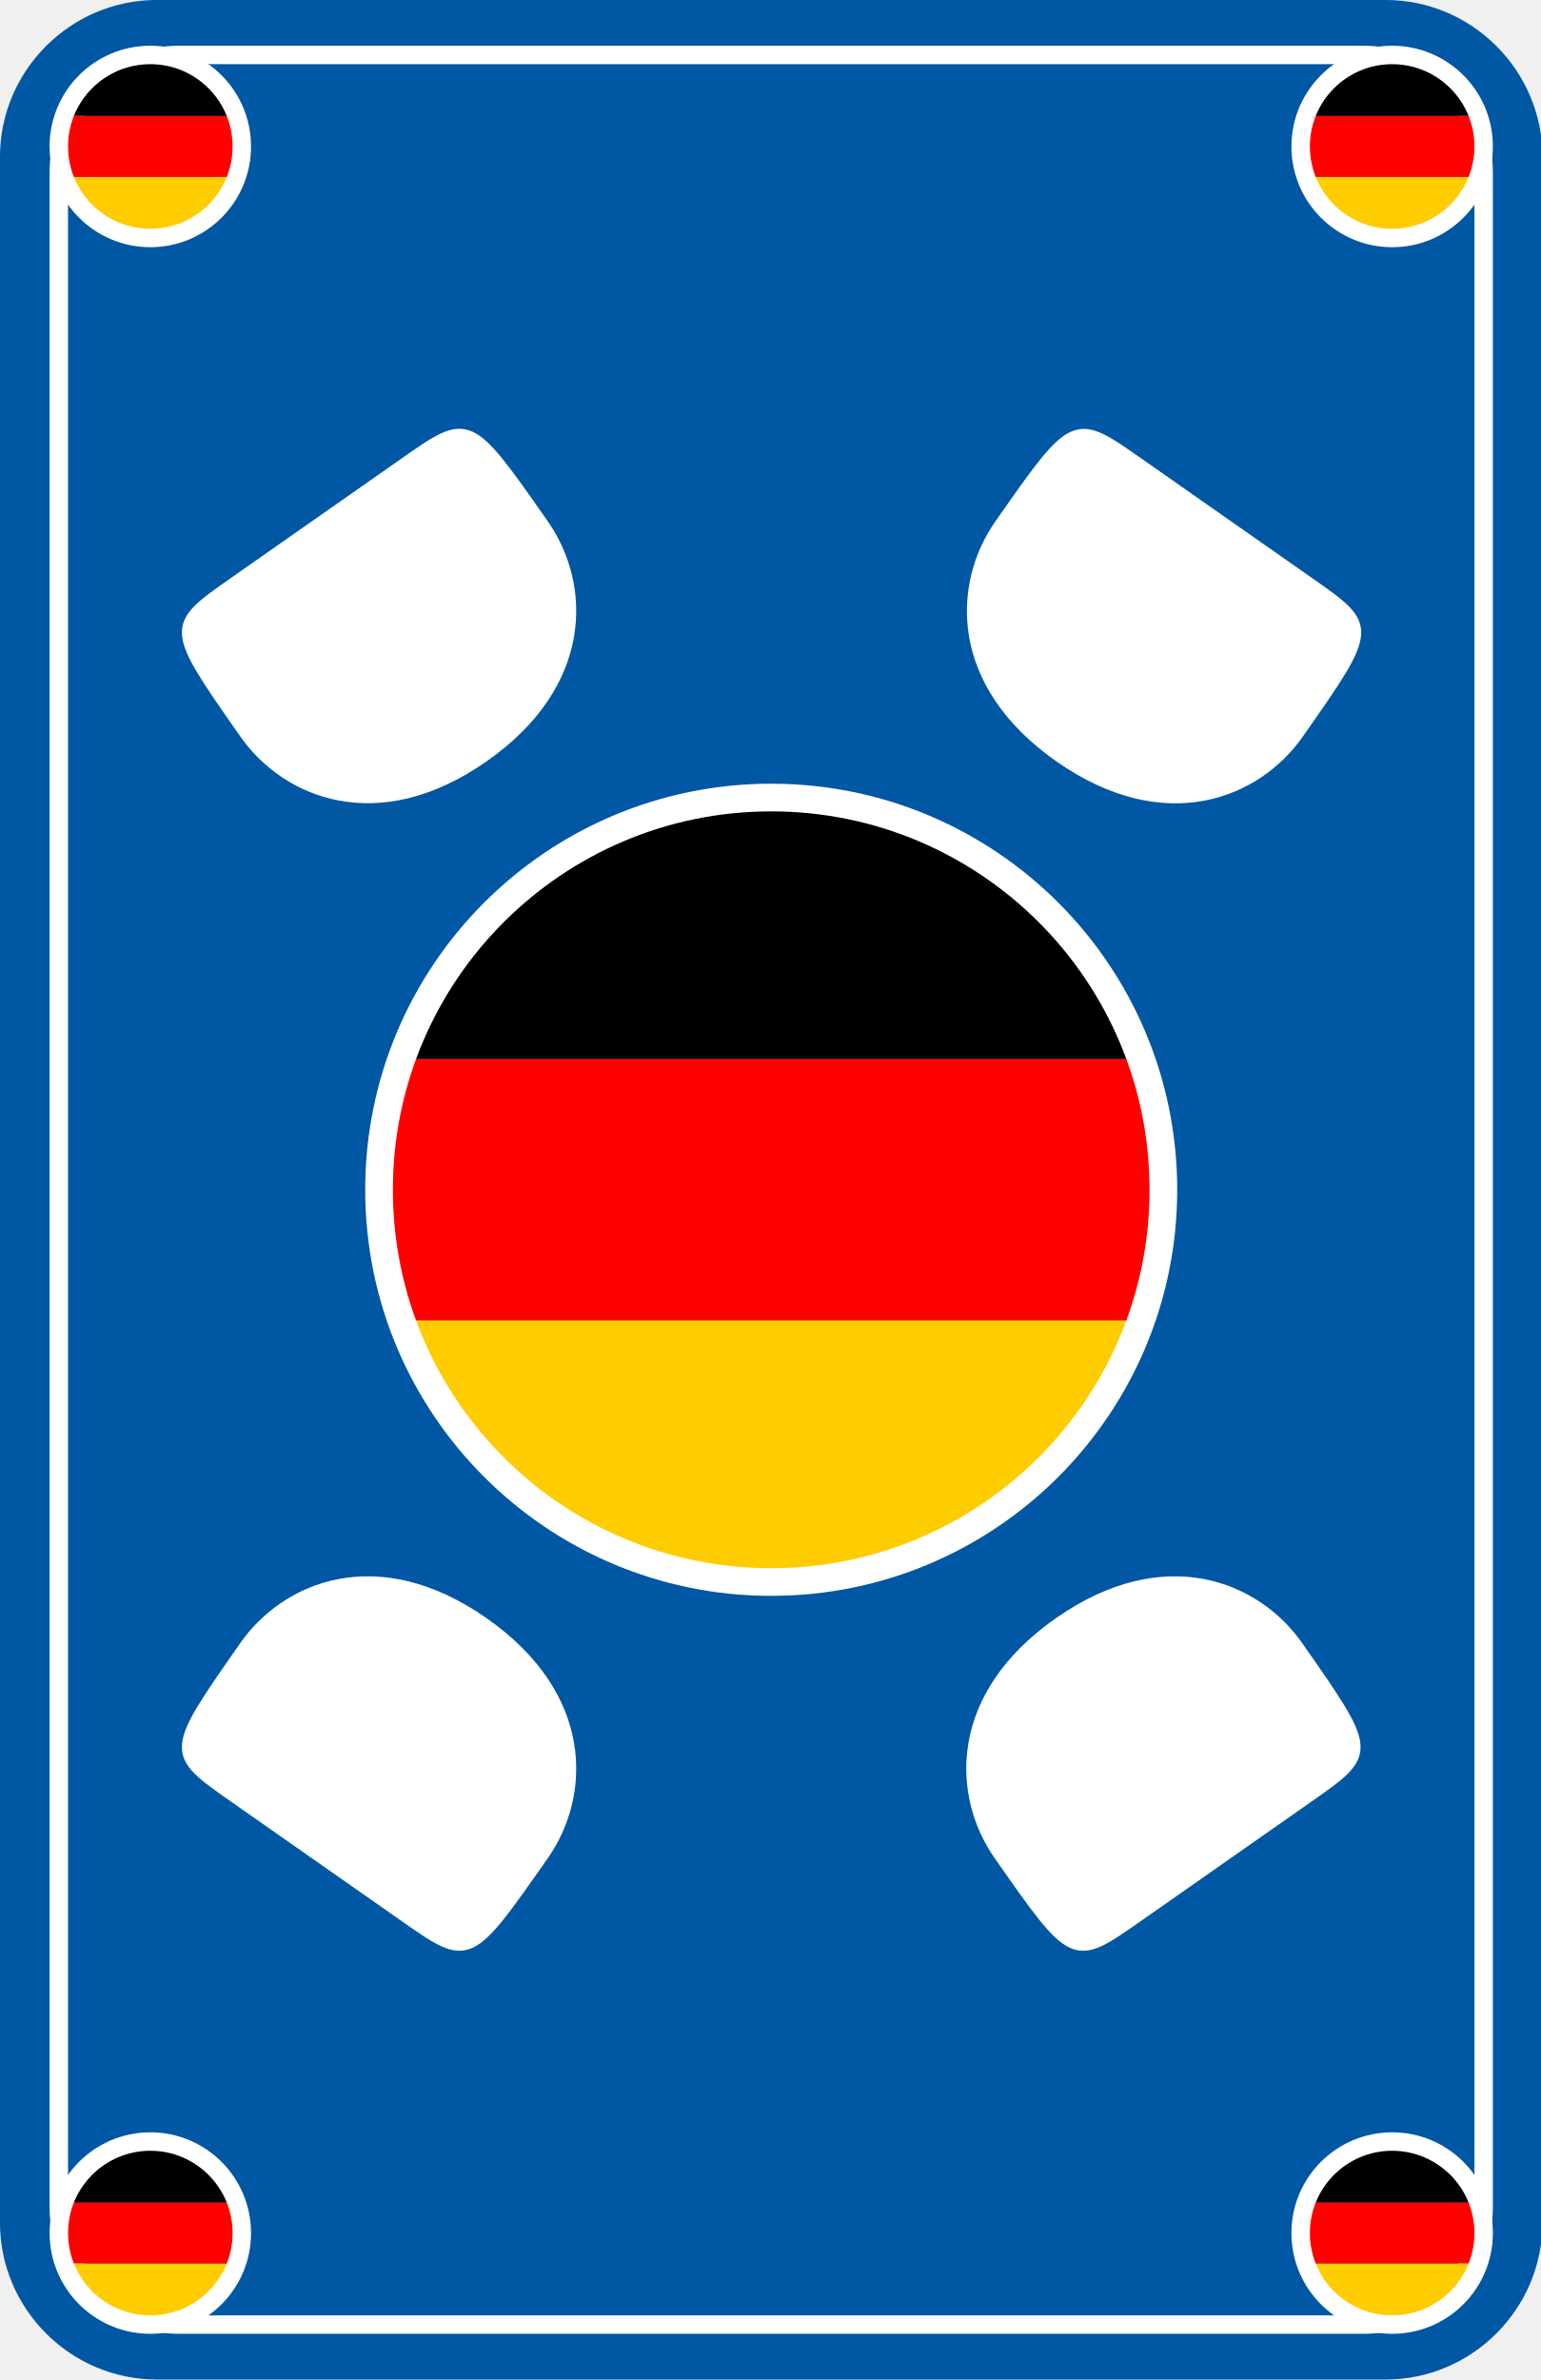
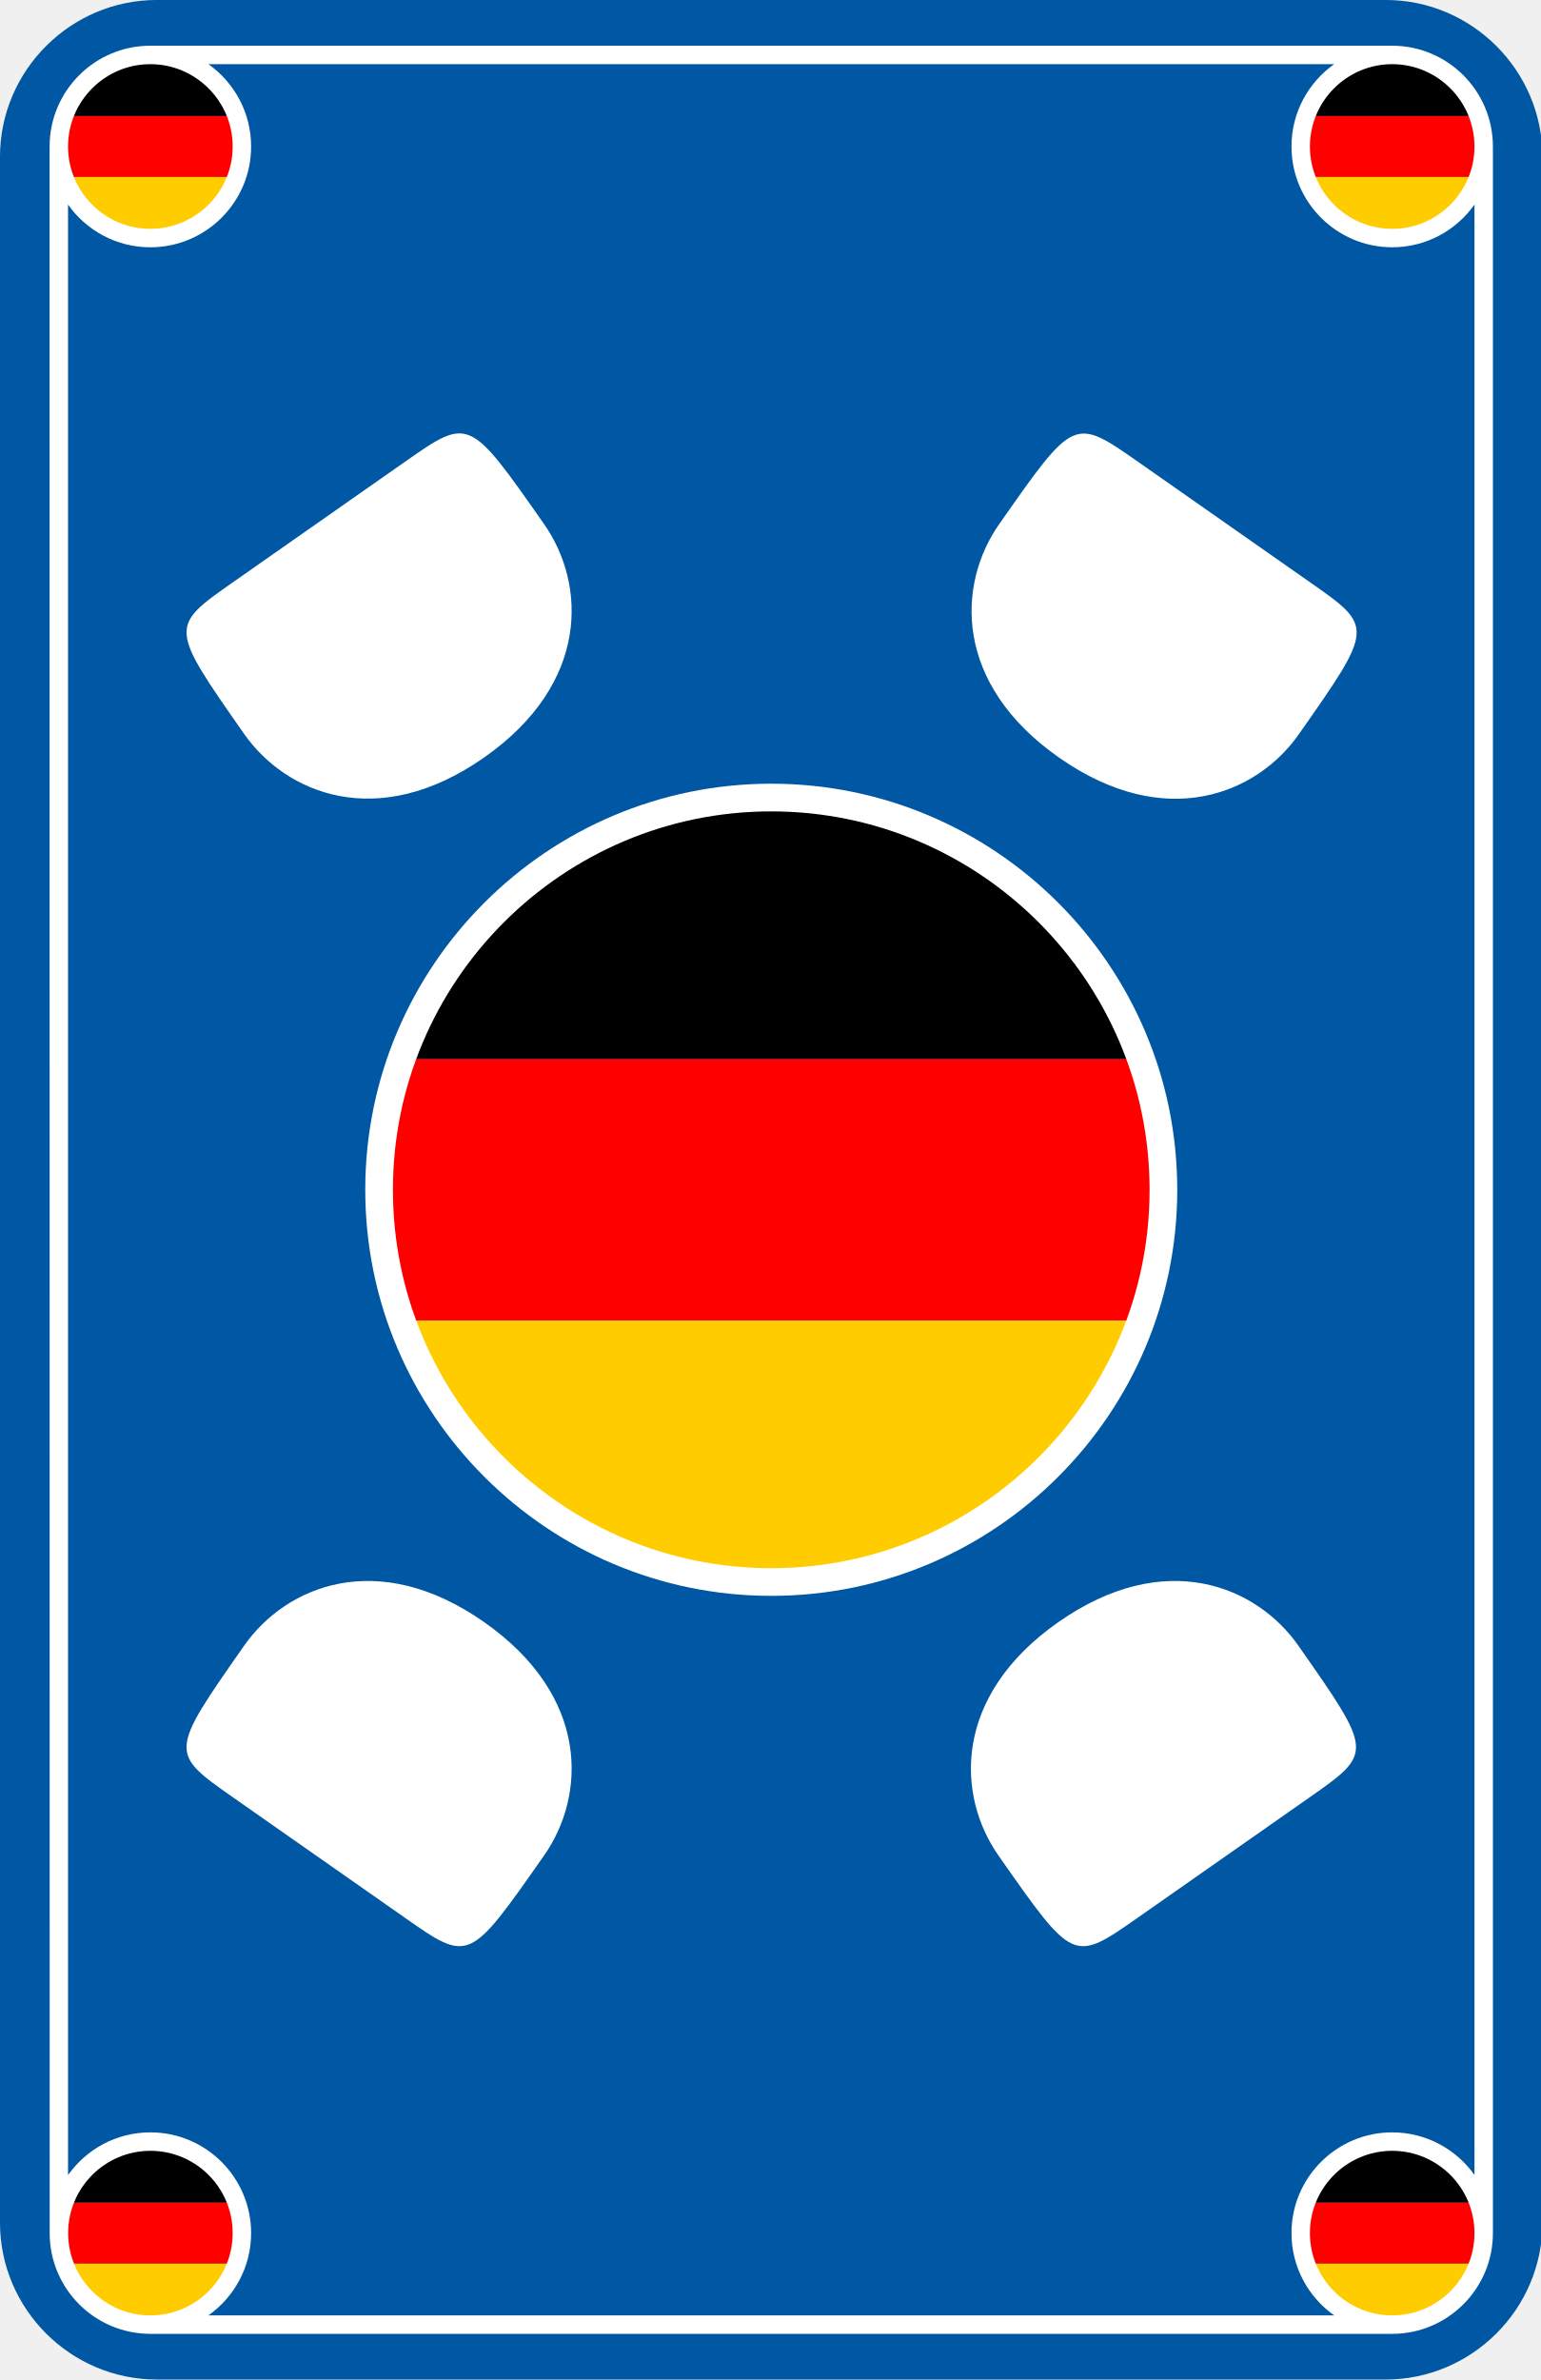
- <svg xmlns="http://www.w3.org/2000/svg" version="1.1" baseProfile="tiny" x="0px" y="0px" width="167px" height="258px" viewBox="0.239 0.003 167 258" xml:space="preserve">
+ <svg xmlns="http://www.w3.org/2000/svg" xmlns:xlink="http://www.w3.org/1999/xlink" version="1.1" x="0px" y="0px" width="167px" height="258px" viewBox="0.002 0.003 167 258" enable-background="new 0.002 0.003 167 258" xml:space="preserve">
  <defs>
- </defs>
-   <g id="XMLID_8_">
-     <path fill="#0057A3" d="M167.481,240.945c0,9.354-7.653,17.008-17.008,17.008H17.245c-9.354,0-17.008-7.653-17.008-17.008V17.008   C0.237,7.653,7.891,0,17.245,0h133.229c9.354,0,17.008,7.653,17.008,17.008V240.945z" />
-     <path fill="#FFFFFF" stroke="#FFFFFF" stroke-miterlimit="10" d="M142.167,194.877c6.966-4.878,6.971-4.87-1.163-16.487   c-4.505-6.435-14.435-10.655-26.009-2.551c-11.498,8.05-11.053,18.81-6.499,25.313c8.13,11.609,8.107,11.625,15.096,6.731   L142.167,194.877z" />
-     <path fill="#FFFFFF" stroke="#FFFFFF" stroke-miterlimit="10" d="M25.551,194.877c-6.965-4.878-6.97-4.87,1.163-16.487   c4.506-6.435,14.436-10.655,26.009-2.551c11.499,8.05,11.054,18.81,6.5,25.313c-8.13,11.609-8.107,11.625-15.096,6.731   L25.551,194.877z" />
-     <path fill="#FFFFFF" stroke="#FFFFFF" stroke-miterlimit="10" d="M142.237,63.092c6.966,4.878,6.971,4.871-1.162,16.487   c-4.506,6.435-14.436,10.656-26.01,2.552c-11.498-8.05-11.053-18.81-6.499-25.313c8.13-11.609,8.108-11.625,15.095-6.732   L142.237,63.092z" />
-     <path fill="#FFFFFF" stroke="#FFFFFF" stroke-miterlimit="10" d="M25.551,63.078c-6.965,4.878-6.97,4.871,1.163,16.487   c4.506,6.435,14.436,10.656,26.009,2.552c11.499-8.05,11.054-18.811,6.5-25.313c-8.13-11.609-8.107-11.625-15.096-6.731   L25.551,63.078z" />
-     <path fill="none" stroke="#FFFFFF" stroke-width="2" stroke-miterlimit="10" d="M161.104,239.24   c0,7.047-5.822,12.756-13.008,12.756H19.623c-7.186,0-13.008-5.709-13.008-12.756V18.722c0-7.046,5.822-12.762,13.008-12.762   h128.473c7.186,0,13.008,5.716,13.008,12.762V239.24z" />
+     <symbol id="DE" viewBox="-42.519 -42.52 85.038 85.038">
+       <path fill="none" d="M0,42.519c-0.006,0-0.013,0-0.02,0H0.02C0.013,42.519,0.007,42.519,0,42.519z" />
+       <path d="M-40.09,14.173h80.18C34.254,30.68,18.522,42.51,0.02,42.519h-0.039C-18.522,42.51-34.254,30.68-40.09,14.173z" />
+       <path fill="#FF0000" d="M-42.519,0c0-4.971,0.861-9.739,2.429-14.173h80.18C41.658-9.74,42.52-4.972,42.52,0    s-0.861,9.739-2.429,14.173h-80.18C-41.658,9.739-42.519,4.971-42.519,0z" />
+       <path fill="#FFCC00" d="M40.09-14.174h-80.18C-34.252-30.686-18.511-42.52,0-42.52C18.512-42.52,34.252-30.686,40.09-14.174z" />
+     </symbol>
+     <symbol id="Rand" viewBox="5.377 -252.996 156.49 248.039">
+       <g id="weiß_2_">
+ 		</g>
+       <path fill="#FFFFFF" d="M159.867-242.076c0,4.92-4,8.92-8.92,8.92c-4.921,0-8.921-4-8.921-8.92s4-8.92,8.921-8.92    C155.867-250.996,159.867-246.996,159.867-242.076z M159.867-15.887c0,4.92-4,8.93-8.92,8.93c-4.921,0-8.921-4.01-8.921-8.93    c0-4.91,4-8.92,8.921-8.92C155.867-24.807,159.867-20.797,159.867-15.887z M19.387-4.957h123.9h4.569h3.091    c6.02,0,10.92-4.9,10.92-10.93v-9.52v-208.09v-8.58c0-6.021-4.9-10.92-10.92-10.92h-9.471c-37.63,0-75.85,0-125.17,0    c-6.029,0-10.92,4.898-10.92,10.92c-0.01,72.18-0.01,141.83-0.01,211.35v14.84c0,6.029,4.9,10.93,10.92,10.93H19.387z     M25.227-15.887c0,4.92-4.01,8.93-8.93,8.93c-4.91,0-8.92-4.01-8.92-8.93c0-4.91,4.01-8.92,8.92-8.92    C21.217-24.807,25.227-20.797,25.227-15.887z M16.307-250.996c4.92,0,8.92,4,8.92,8.92s-4,8.92-8.92,8.92s-8.92-4-8.92-8.92    S11.387-250.996,16.307-250.996z M27.227-15.887c0-6.02-4.9-10.92-10.93-10.92c-3.68,0-6.939,1.83-8.92,4.629    c0-71.199,0-142.398,0-213.609c1.98,2.801,5.24,4.631,8.93,4.631c6.02,0,10.92-4.9,10.92-10.92c0-3.682-1.83-6.941-4.63-8.92    c40.69,0,81.37,0,122.061,0c-2.801,1.979-4.631,5.238-4.631,8.92c0,6.02,4.9,10.92,10.921,10.92c3.68,0,6.939-1.83,8.92-4.621    c0,71.201,0,142.4,0,213.6c-1.98-2.799-5.24-4.629-8.92-4.629c-6.021,0-10.921,4.9-10.921,10.92c0,3.689,1.83,6.949,4.631,8.93    c-40.69,0-81.38,0-122.061,0C25.396-8.938,27.227-12.197,27.227-15.887z" />
+     </symbol>
+     <symbol id="Stühle" viewBox="20.226 -210.972 126.867 163.99">
+       <g id="weiß_4_">
+ 		</g>
+       <path fill="#FFFFFF" d="M140.767-178.387c8.141-11.621,8.13-11.609,1.17-16.49c-6.2-4.34-12.39-8.67-18.58-13.01    c-6.989-4.891-6.97-4.871-15.1,6.74c-4.55,6.5-4.99,17.26,6.5,25.309C126.337-167.736,136.267-171.957,140.767-178.387z" />
+       <path fill="#FFFFFF" d="M52.486-175.838c11.5-8.049,11.061-18.809,6.5-25.309c-8.129-11.611-8.109-11.631-15.09-6.74    c-6.199,4.34-12.39,8.67-18.58,13.01c-6.97,4.881-6.97,4.869,1.16,16.49C30.986-171.957,40.917-167.736,52.486-175.838z" />
+       <path fill="#FFFFFF" d="M142.007-63.098c6.96-4.869,6.97-4.869-1.17-16.479c-4.5-6.441-14.43-10.66-26.01-2.551    c-11.49,8.051-11.051,18.811-6.49,25.311c8.13,11.609,8.1,11.619,15.09,6.73C129.617-54.416,135.807-58.756,142.007-63.098z" />
+       <path fill="#FFFFFF" d="M58.986-56.807c4.561-6.5,5-17.26-6.5-25.311c-11.569-8.1-21.5-3.879-26.01,2.551    c-8.13,11.619-8.13,11.609-1.16,16.49c6.19,4.33,12.381,8.67,18.58,13.01C50.877-45.178,50.857-45.197,58.986-56.807z" />
+       <path fill="#FFFFFF" d="M83.622-172.996c-24.272,0-44.02,19.746-44.02,44.02s19.747,44.02,44.02,44.02s44.02-19.746,44.02-44.02    S107.895-172.996,83.622-172.996z M83.622-87.957c-22.618,0-41.02-18.4-41.02-41.02s18.401-41.02,41.02-41.02    s41.02,18.4,41.02,41.02S106.24-87.957,83.622-87.957z" />
+     </symbol>
+   </defs>
+   <g>
+     <path fill="#0057A3" d="M167.244,240.945c0,9.354-7.653,17.008-17.008,17.008H17.008C7.653,257.953,0,250.3,0,240.945V17.008   C0,7.653,7.653,0,17.008,0h133.229c9.354,0,17.008,7.653,17.008,17.008V240.945z" />
  </g>
-   <g>
-     <path d="M151.038,232.154c-4.318,0-7.981,2.764-9.346,6.614h18.69C159.02,234.918,155.356,232.154,151.038,232.154z" />
-     <path fill="#FF0000" d="M160.959,242.075c0-1.161-0.21-2.271-0.576-3.307h-18.69c-0.366,1.035-0.576,2.146-0.576,3.307   c0,1.162,0.21,2.271,0.577,3.308h18.688C160.749,244.347,160.959,243.237,160.959,242.075z" />
-     <path fill="#FFCC00" d="M160.382,245.383h-18.688c1.363,3.851,5.027,6.613,9.345,6.613S159.019,249.233,160.382,245.383z" />
-   </g>
-   <g>
-     <path d="M151.047,5.96h-0.02c-4.313,0.004-7.973,2.766-9.336,6.614h18.689C159.02,8.726,155.36,5.964,151.047,5.96z" />
-     <path fill="#FF0000" d="M160.958,15.881c0-1.162-0.21-2.271-0.577-3.307h-18.689c-0.366,1.036-0.576,2.146-0.576,3.307   s0.21,2.271,0.576,3.307h18.689C160.748,18.152,160.958,17.042,160.958,15.881z" />
-     <path fill="#FFCC00" d="M160.381,19.188h-18.689c1.364,3.851,5.027,6.614,9.346,6.614S159.019,23.039,160.381,19.188z" />
-   </g>
-   <circle fill="none" stroke="#FFFFFF" stroke-width="2" stroke-miterlimit="10" cx="151.182" cy="15.882" r="9.921" />
-   <g>
-     <path d="M16.535,232.154c-4.318,0-7.982,2.764-9.346,6.614h18.69C24.517,234.918,20.854,232.154,16.535,232.154z" />
-     <path fill="#FF0000" d="M26.456,242.075c0-1.161-0.21-2.271-0.576-3.307H7.189c-0.366,1.035-0.576,2.146-0.576,3.307   c0,1.162,0.21,2.271,0.577,3.308h18.688C26.246,244.347,26.456,243.237,26.456,242.075z" />
-     <path fill="#FFCC00" d="M25.879,245.383H7.19c1.363,3.851,5.026,6.613,9.345,6.613S24.516,249.233,25.879,245.383z" />
-   </g>
-   <circle fill="none" stroke="#FFFFFF" stroke-width="2" stroke-miterlimit="10" cx="151.182" cy="242.075" r="9.921" />
-   <g>
-     <path d="M16.545,5.96h-0.02c-4.313,0.004-7.973,2.766-9.335,6.614H25.88C24.518,8.726,20.858,5.964,16.545,5.96z" />
-     <path fill="#FF0000" d="M26.456,15.881c0-1.162-0.21-2.271-0.576-3.307H7.19c-0.367,1.036-0.577,2.146-0.577,3.307   s0.21,2.271,0.577,3.307H25.88C26.246,18.152,26.456,17.042,26.456,15.881z" />
-     <path fill="#FFCC00" d="M25.88,19.188H7.19c1.363,3.851,5.026,6.614,9.345,6.614S24.517,23.039,25.88,19.188z" />
-   </g>
-   <circle fill="none" stroke="#FFFFFF" stroke-width="2" stroke-miterlimit="10" cx="16.538" cy="242.075" r="9.921" />
-   <circle fill="none" stroke="#FFFFFF" stroke-width="2" stroke-miterlimit="10" cx="16.536" cy="15.881" r="9.921" />
-   <g>
-     <path d="M83.877,86.458h-0.039c-18.503,0.008-34.234,11.839-40.071,28.346h80.181C118.111,98.297,102.38,86.466,83.877,86.458z" />
-     <path fill="#FF0000" d="M126.377,128.977c0-4.971-0.861-9.739-2.43-14.173H43.767c-1.567,4.434-2.429,9.202-2.429,14.173   c0,4.971,0.861,9.739,2.429,14.173h80.182C125.516,138.716,126.377,133.947,126.377,128.977z" />
-     <path fill="#FFCC00" d="M123.948,143.149H43.767c5.838,16.513,21.579,28.346,40.091,28.346S118.11,159.662,123.948,143.149z" />
-   </g>
-   <circle fill="none" stroke="#FFFFFF" stroke-width="3" stroke-miterlimit="10" cx="83.856" cy="128.979" r="42.52" />
+   <use xlink:href="#DE" width="85.038" height="85.038" x="-42.519" y="-42.52" transform="matrix(0.2333 0 0 -0.2333 150.8008 242.0752)" overflow="visible" />
+   <use xlink:href="#DE" width="85.038" height="85.038" x="-42.519" y="-42.52" transform="matrix(0.2333 0 0 -0.2333 150.7998 15.8809)" overflow="visible" />
+   <use xlink:href="#DE" width="85.038" height="85.038" x="-42.519" y="-42.52" transform="matrix(0.2333 0 0 -0.2333 16.2979 242.0752)" overflow="visible" />
+   <use xlink:href="#DE" width="85.038" height="85.038" x="-42.519" y="-42.52" transform="matrix(0.2333 0 0 -0.2333 16.2979 15.8809)" overflow="visible" />
+   <use xlink:href="#DE" width="85.038" height="85.038" id="XMLID_5_" x="-42.519" y="-42.52" transform="matrix(1 0 0 -1 83.6211 128.9761)" overflow="visible" />
+   <use xlink:href="#Rand" width="156.49" height="248.039" x="5.377" y="-252.996" transform="matrix(1 0 0 -1 0.002 0.0029)" overflow="visible" />
+   <use xlink:href="#Stühle" width="126.867" height="163.99" x="20.226" y="-210.972" transform="matrix(1 0 0 -1 0.002 0.0029)" overflow="visible" />
</svg>
